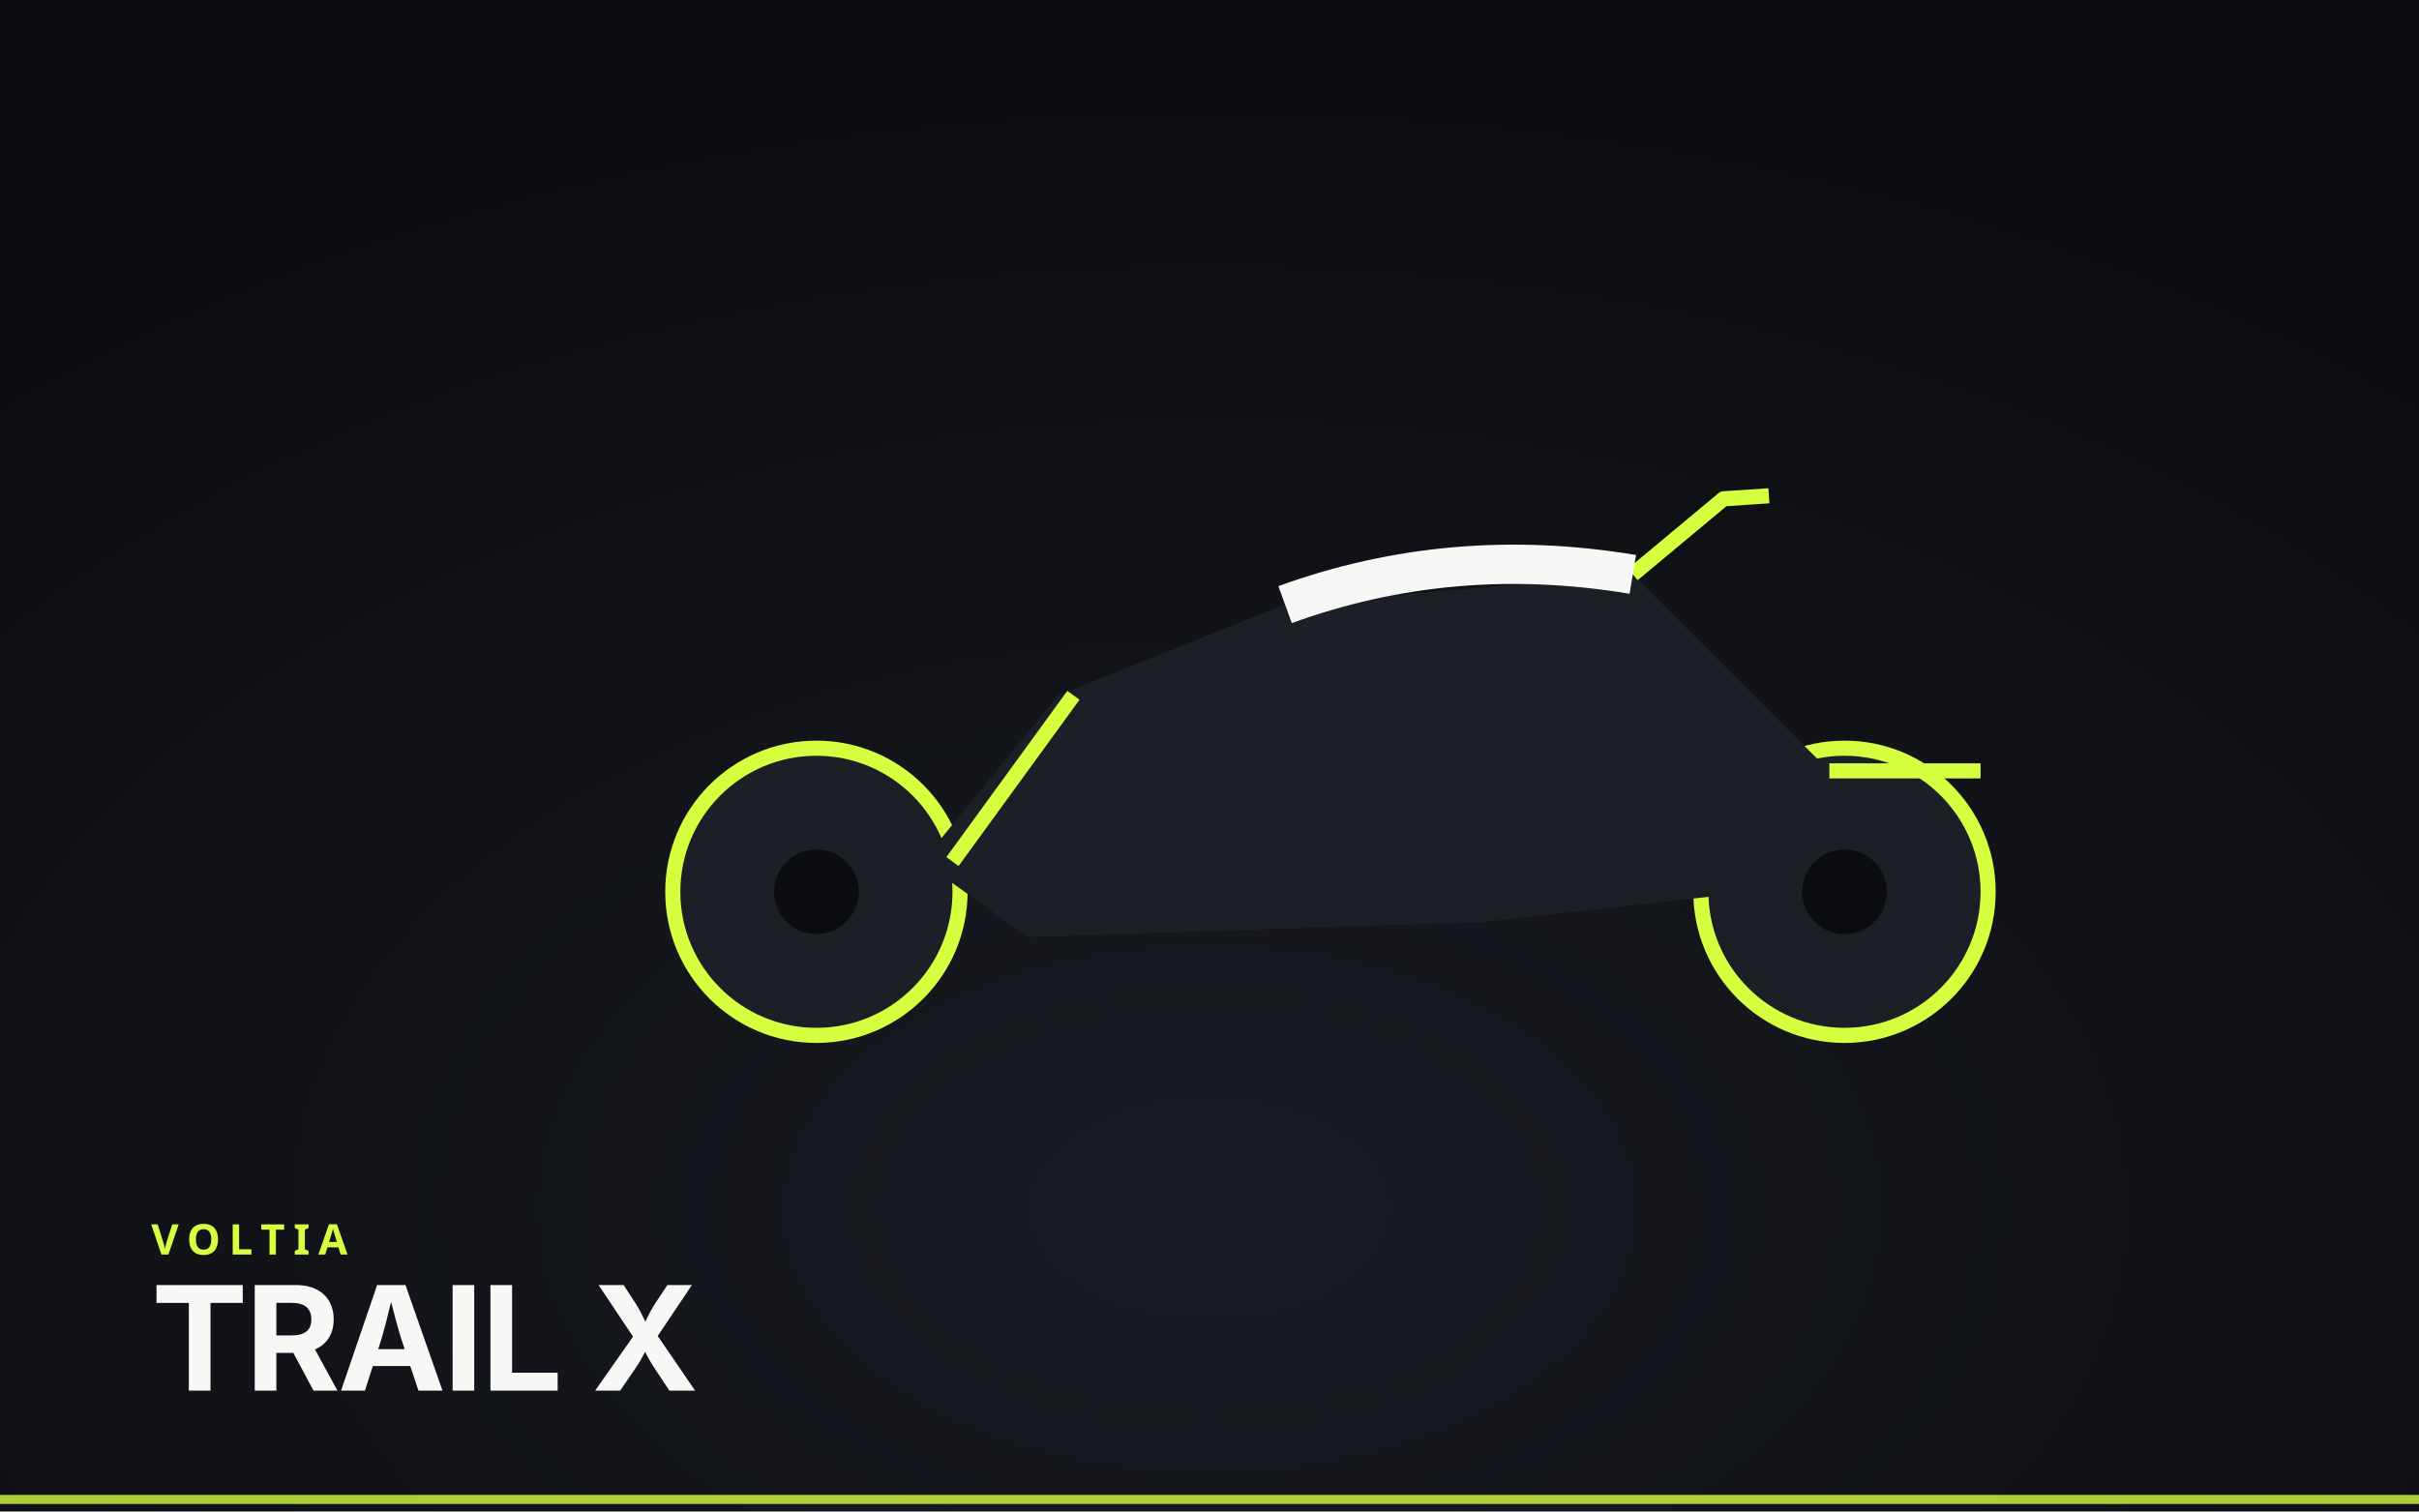
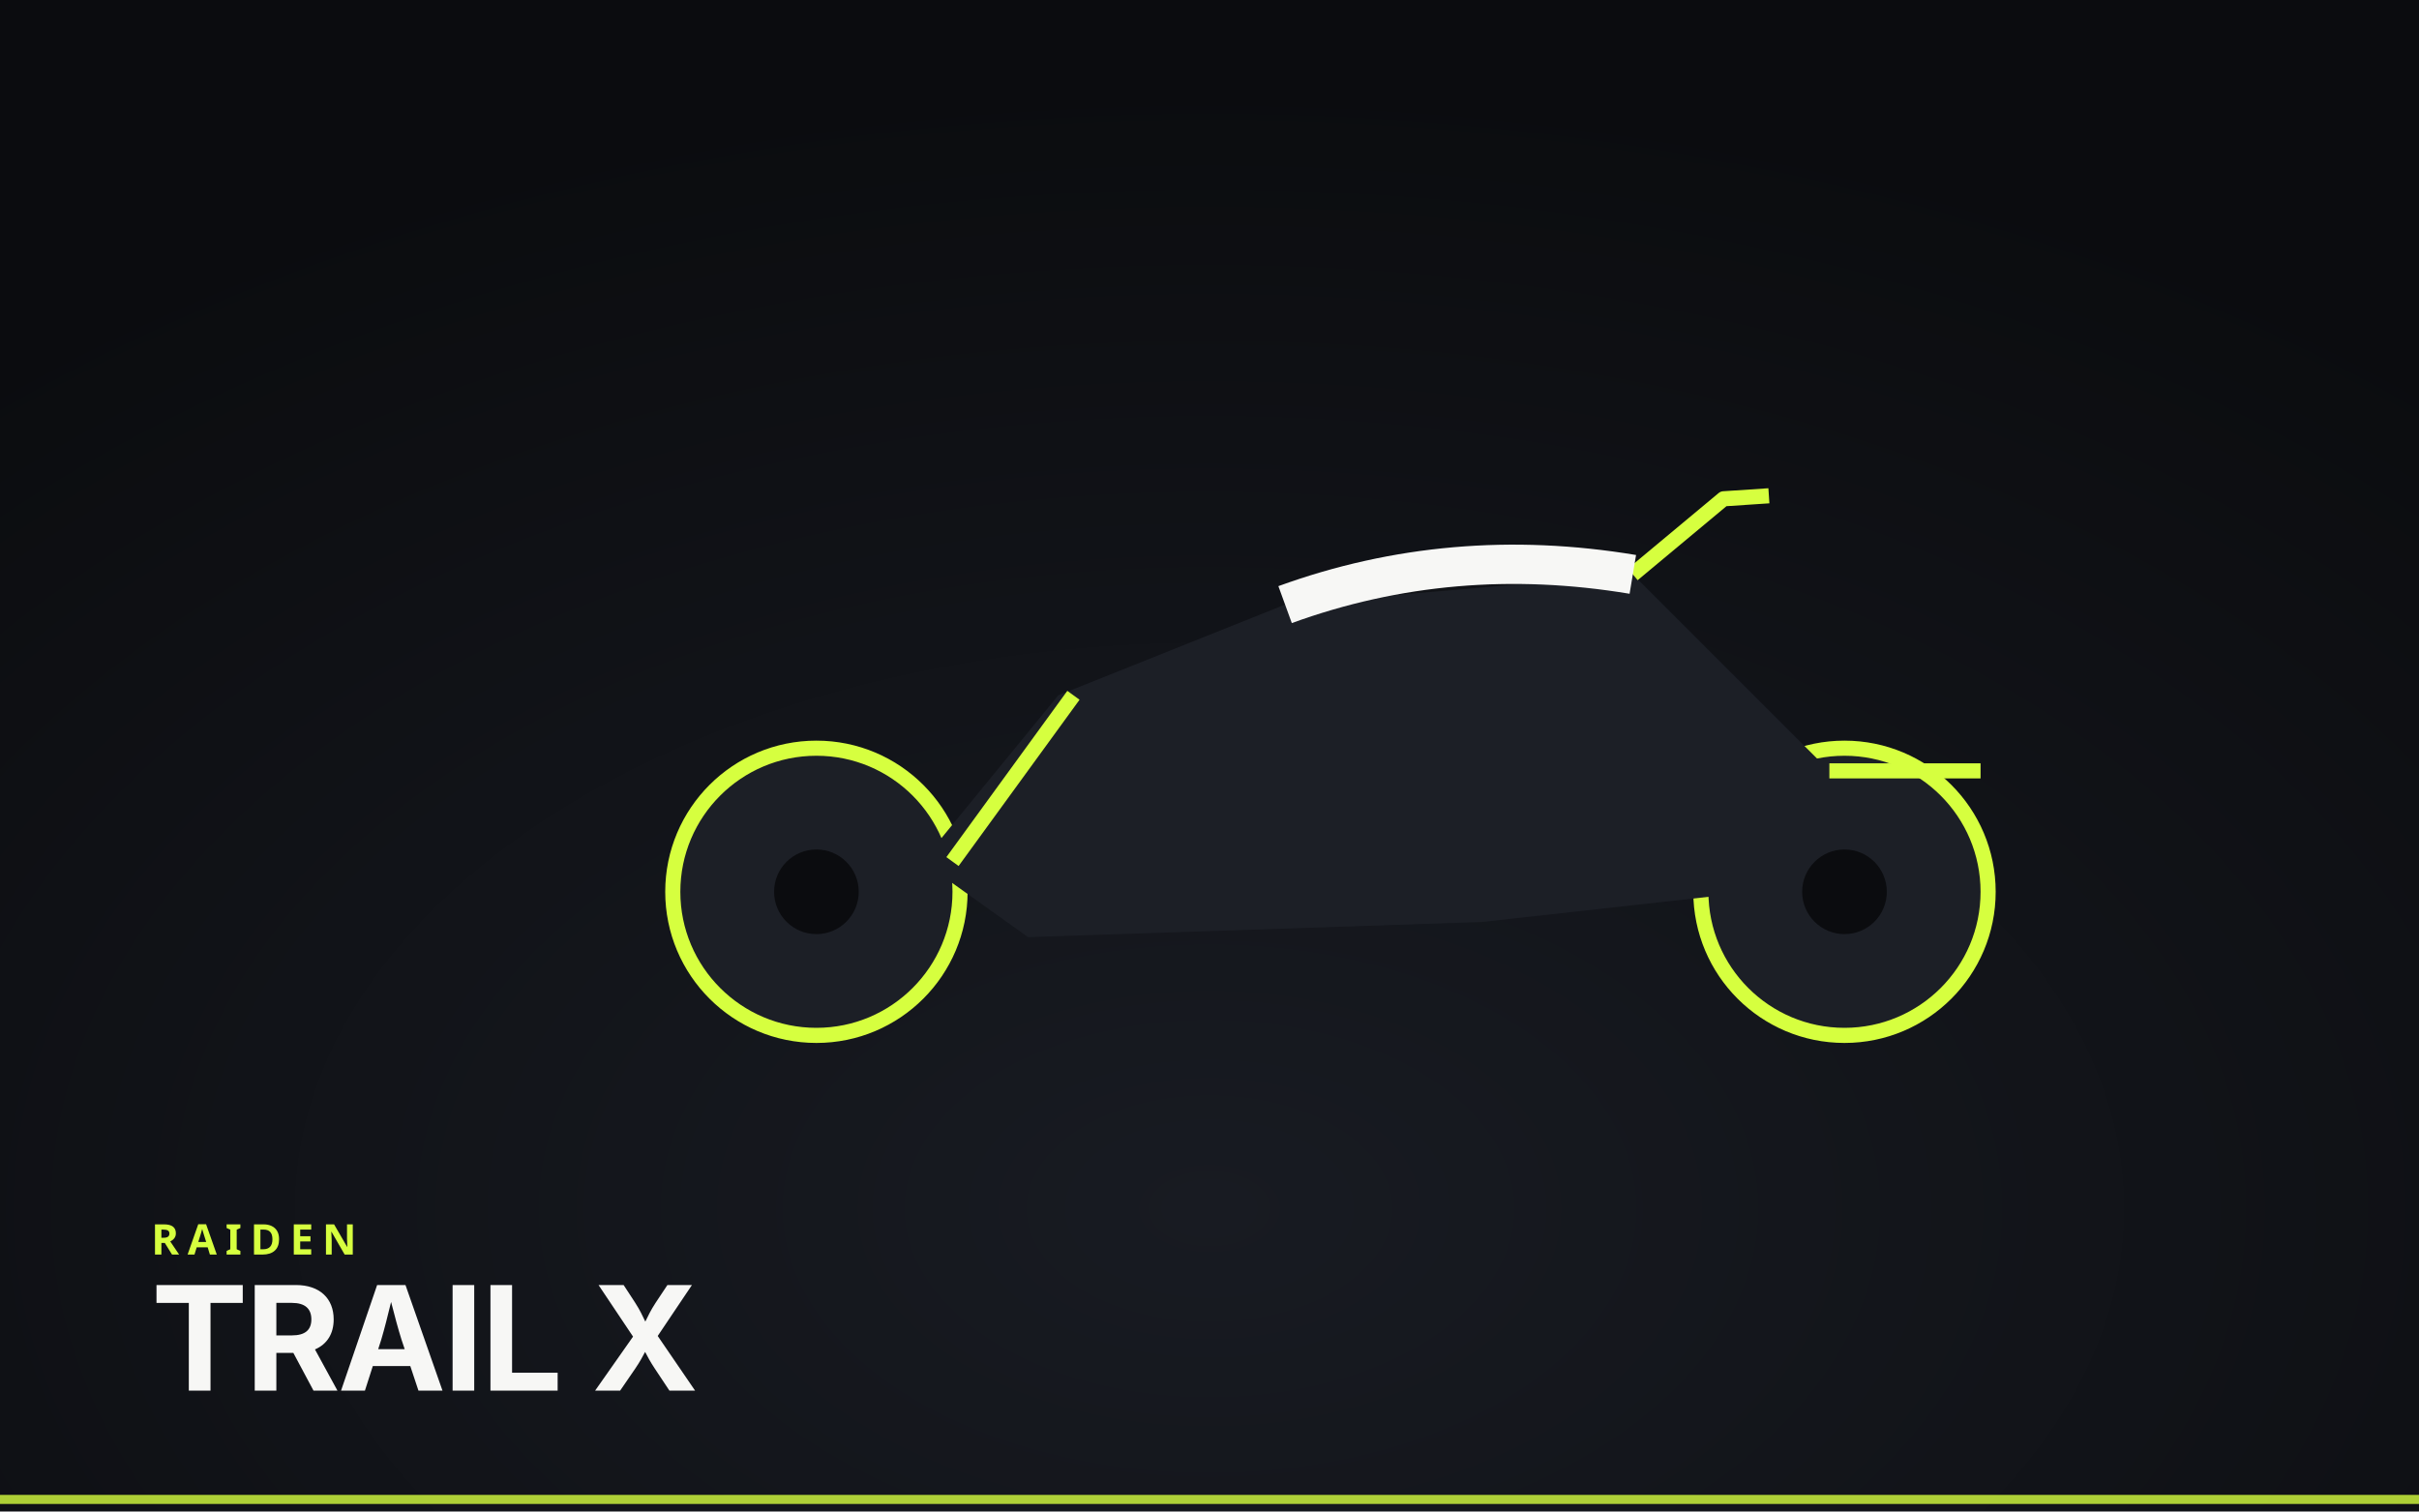
<svg xmlns="http://www.w3.org/2000/svg" viewBox="0 0 1600 1000" width="1600" height="1000" role="img">
  <defs>
    <radialGradient id="g" cx="50%" cy="80%" r="75%">
      <stop offset="0" stop-color="#181B22" />
      <stop offset="1" stop-color="#0B0C0F" />
    </radialGradient>
  </defs>
  <rect width="1600" height="1000" fill="url(#g)" />
  <line x1="0" y1="992" x2="1600" y2="992" stroke="#D6FF3F" stroke-width="6" opacity=".8" />
  <g transform="translate(380 210) scale(1)" stroke-linejoin="round">
    <circle cx="160" cy="380" r="95" fill="#1C1F26" stroke="#D6FF3F" stroke-width="10" />
    <circle cx="840" cy="380" r="95" fill="#1C1F26" stroke="#D6FF3F" stroke-width="10" />
    <circle cx="160" cy="380" r="28" fill="#0B0C0F" />
    <circle cx="840" cy="380" r="28" fill="#0B0C0F" />
    <path d="M230 360 L320 250 L470 190 L700 170 L830 300 L780 380 L600 400 L300 410 Z" fill="#1C1F26" />
    <path d="M700 170 L760 120 L790 118 M830 300 L930 300 M330 250 L250 360" stroke="#D6FF3F" stroke-width="10" fill="none" />
    <path d="M470 190 Q580 150 700 170" stroke="#F7F7F5" stroke-width="26" fill="none" />
  </g>
-   <text x="100" y="830" font-family="system-ui, sans-serif" font-size="28" font-weight="600" fill="#D6FF3F" letter-spacing=".2em">VOLTIA</text>
+   <text x="100" y="830" font-family="system-ui, sans-serif" font-size="28" font-weight="600" fill="#D6FF3F" letter-spacing=".2em">RAIDEN</text>
  <text x="100" y="920" font-family="system-ui, -apple-system, sans-serif" font-size="96" font-weight="700" fill="#F7F7F5" letter-spacing="-0.02em">TRAIL X</text>
</svg>
